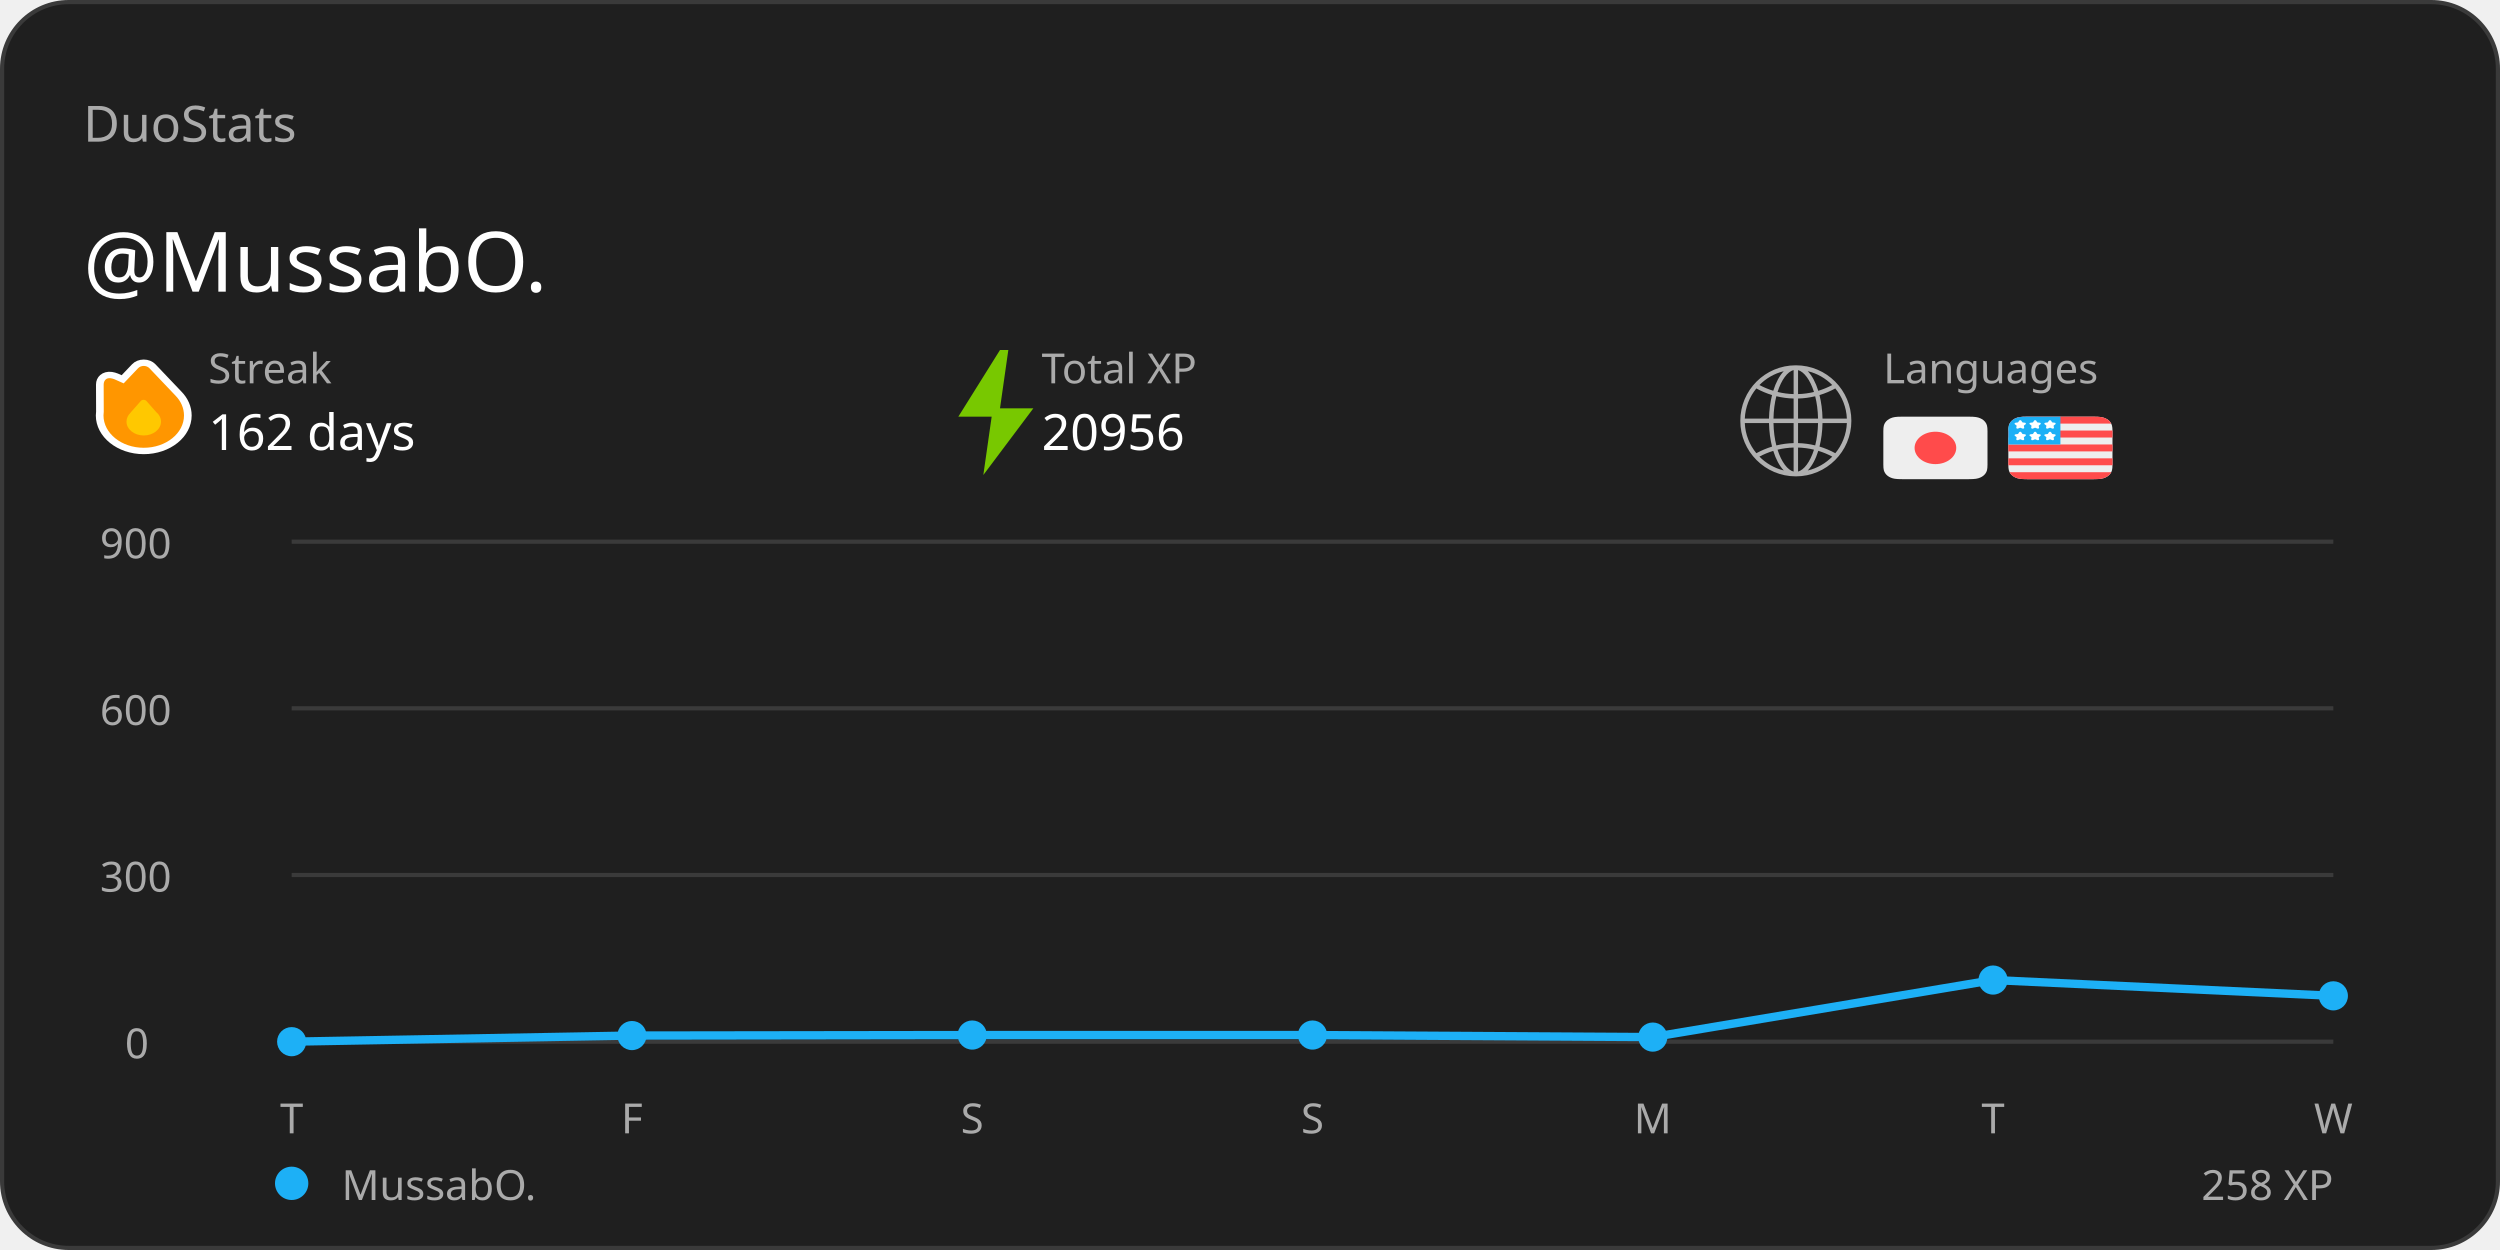
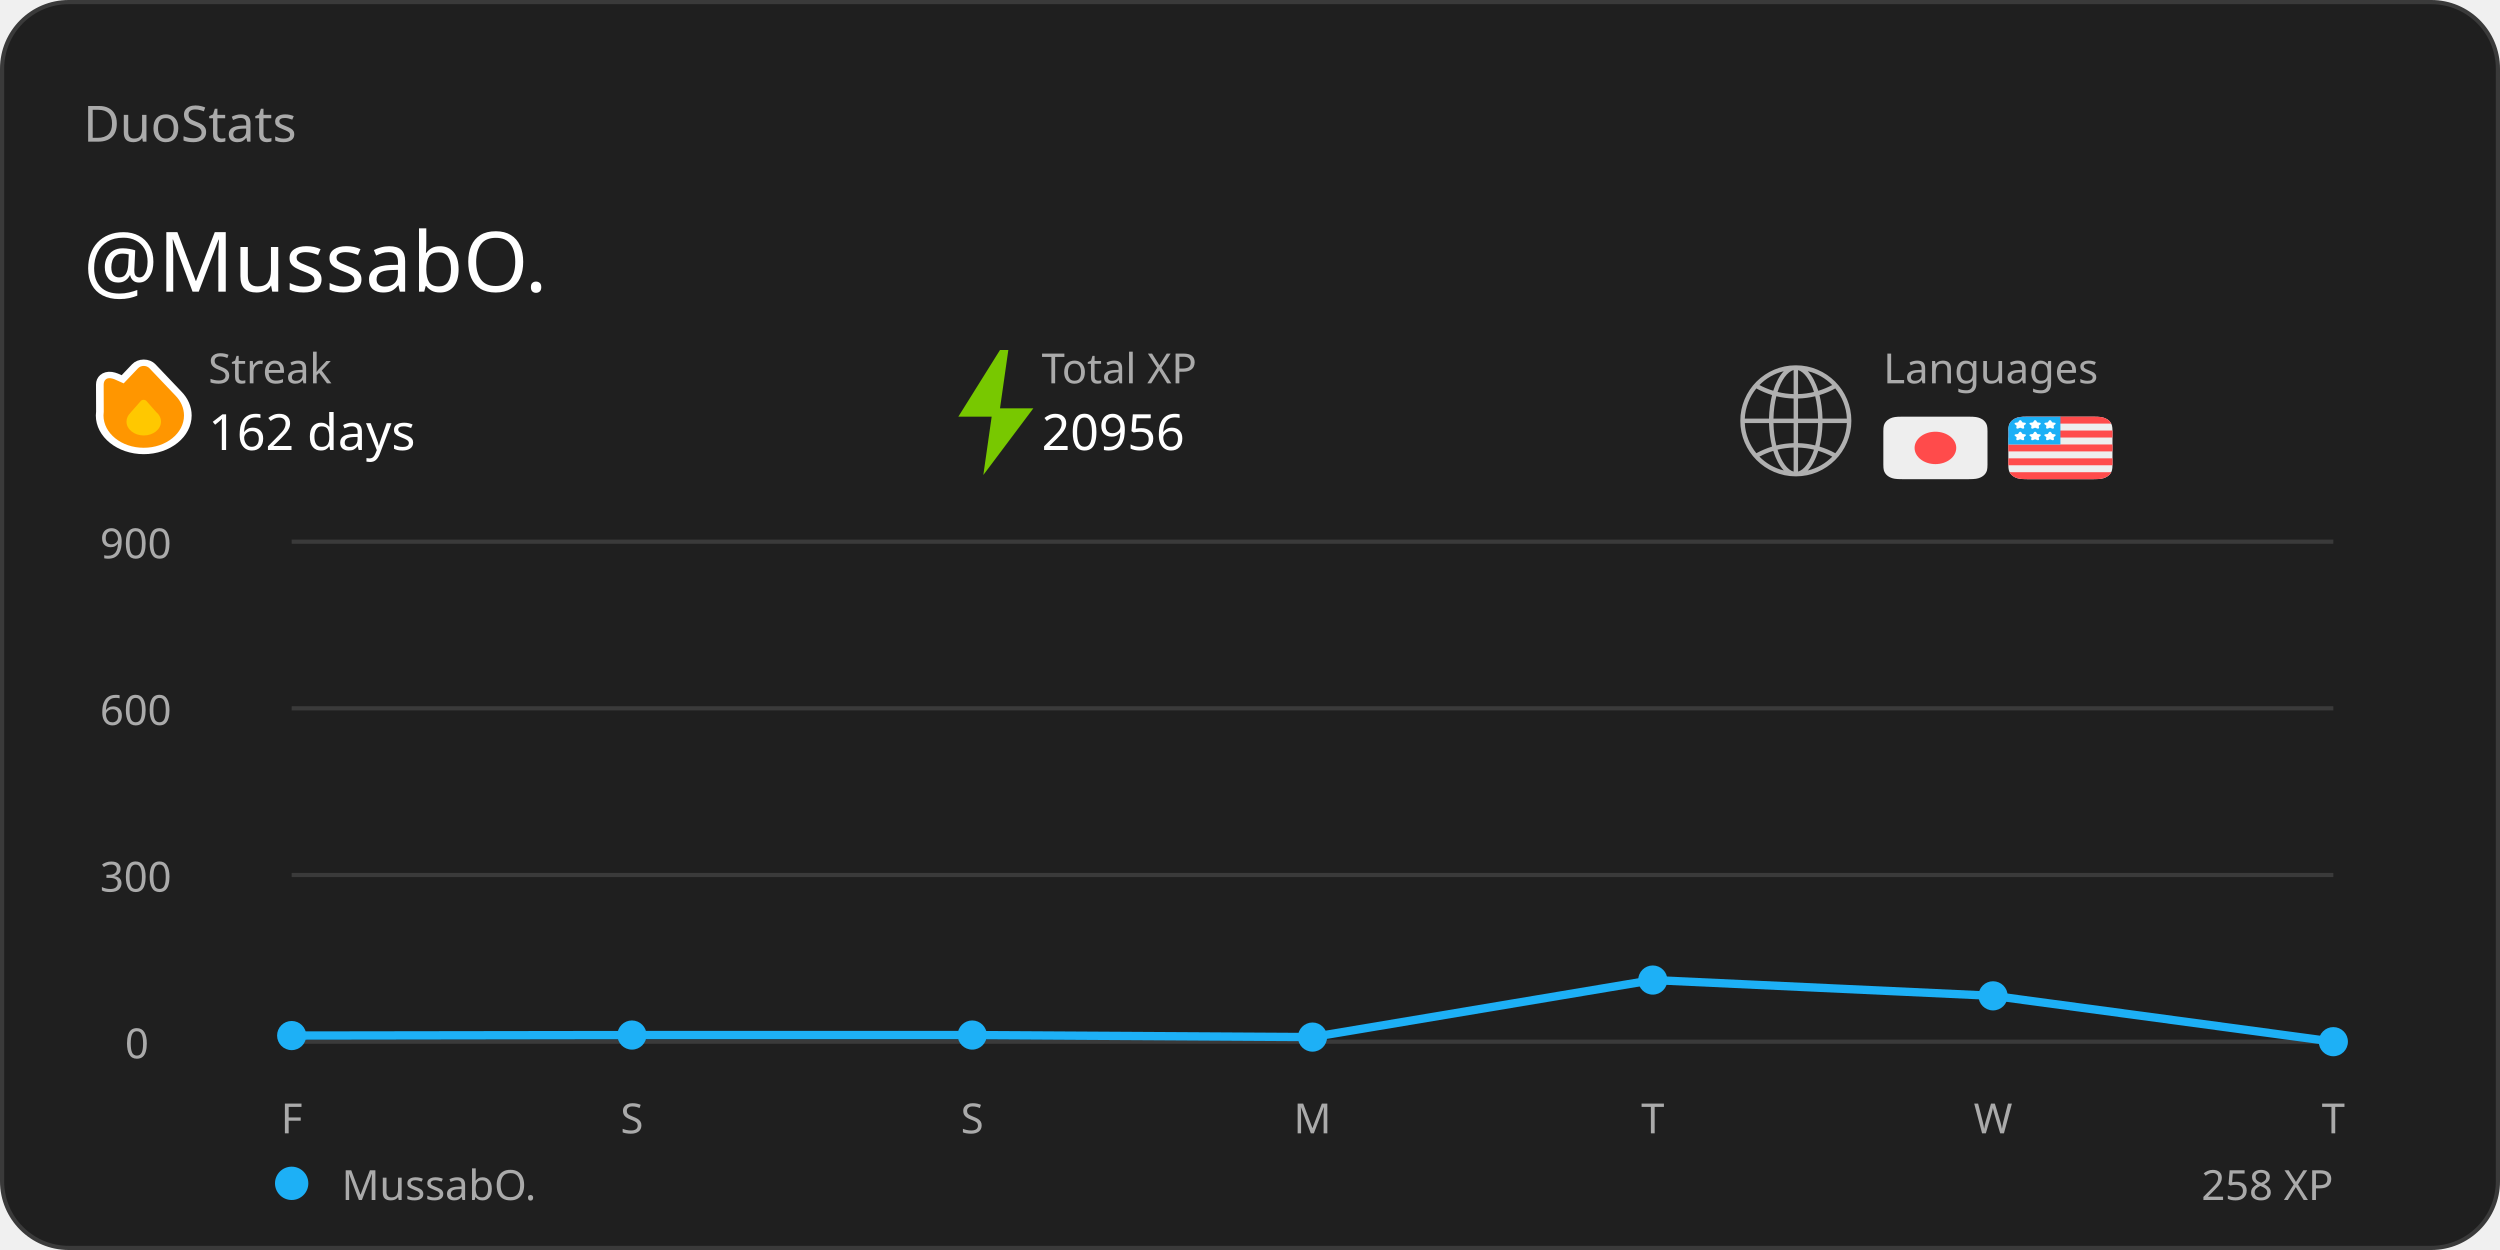
<svg xmlns="http://www.w3.org/2000/svg" width="600" height="300" viewBox="0 0 600 300">
  <rect x="0.5" y="0.5" width="599" height="299" rx="16" fill="#1F1F1F" stroke="#3A3A3A" />
  <text x="20" y="34" fill="#AAAAAA" font-size="12" font-family="DIN Round Pro, system-ui, sans-serif">DuoStats</text>
  <text x="20" y="70" fill="#FFFFFF" font-size="20" font-family="DIN Round Pro, system-ui, sans-serif">@MussabO.</text>
  <g transform="translate(23, 86) scale(0.92, 0.7666667)">
    <g id="Page-1" stroke="none" stroke-width="1" fill="none" fill-rule="evenodd">
      <g id="streak" transform="translate(1, 1)" fill-rule="nonzero">
        <g id="Group" fill="#FF9600" stroke="#FFFFFF" stroke-width="2">
          <path d="M0.068,15.675 L0.044,7.216 C0.039,5.334 1.25,3.942 3.056,4.246 C3.413,4.306 3.998,4.491 4.306,4.656 L5.997,5.561 L9.247,1.464 C9.793,0.776 10.622,0.376 11.5,0.376 C12.378,0.376 13.207,0.776 13.753,1.464 L20.523,10 C22.123,11.939 22.999,14.375 23,16.889 C23,23.034 17.843,28 11.5,28 C5.157,28 0,23.034 0,16.889 C0,16.481 0.023,16.076 0.068,15.675 Z" id="Path" />
        </g>
        <g id="Group" transform="translate(7, 11)" fill="#FFC800">
          <path d="M1.012,5.077 C1.026,5.04 1.046,5.005 1.069,4.973 L3.719,1.364 C3.893,1.127 4.17,0.987 4.464,0.987 C4.758,0.987 5.035,1.127 5.209,1.364 L7.732,4.8 C8.541,5.595 8.998,6.681 9,7.815 C9,10.208 6.985,12.148 4.5,12.148 C2.015,12.148 0,10.208 0,7.815 C0,6.776 0.38,5.823 1.012,5.077 L1.012,5.077 Z" id="Path" />
        </g>
      </g>
    </g>
  </g>
  <text x="50" y="92" fill="#AAAAAA" font-size="10" font-family="DIN Round Pro, system-ui, sans-serif">Streak</text>
  <text x="50" y="108" fill="#FFFFFF" font-size="12" font-family="DIN Round Pro, system-ui, sans-serif">162 days</text>
  <path d="M240 84 230 100h8l-2 14 12-16h-8l2-14z" fill="#78C800" />
  <text x="250" y="92" fill="#AAAAAA" font-size="10" font-family="DIN Round Pro, system-ui, sans-serif">Total XP</text>
  <text x="250" y="108" fill="#FFFFFF" font-size="12" font-family="DIN Round Pro, system-ui, sans-serif">20956</text>
  <g transform="translate(415, 85) scale(1.0, 1.0)">
    <g id="SVGRepo_bgCarrier" stroke-width="0" />
    <g id="SVGRepo_tracerCarrier" stroke-linecap="round" stroke-linejoin="round" />
    <g id="SVGRepo_iconCarrier">
      <g id="icomoon-ignore"> </g>
      <path d="M16 2.672c-0.004 0-0.007 0-0.011 0-0.002 0-0.003 0-0.005 0-0.005 0-0.010 0.001-0.016 0.001-7.347 0.017-13.296 5.977-13.296 13.327 0 7.348 5.949 13.309 13.296 13.327 0.005 0 0.010 0.001 0.016 0.001 0.002 0 0.004 0 0.005 0 0.004 0 0.008 0 0.011 0 7.36 0 13.328-5.968 13.328-13.328s-5.968-13.328-13.328-13.328zM16.533 10.648c1.413-0.039 2.788-0.225 4.112-0.548 0.399 1.571 0.647 3.382 0.686 5.367h-4.798v-4.819zM16.533 9.582v-5.759c1.437 0.398 2.893 2.314 3.821 5.252-1.231 0.297-2.509 0.47-3.821 0.507zM15.467 3.81v5.772c-1.323-0.037-2.611-0.213-3.852-0.515 0.936-2.956 2.405-4.879 3.852-5.256zM15.467 10.647v4.82h-4.831c0.039-1.988 0.287-3.801 0.687-5.373 1.334 0.326 2.72 0.515 4.144 0.553zM9.563 15.467h-5.811c0.118-2.741 1.139-5.252 2.773-7.241 1.187 0.654 2.446 1.189 3.766 1.589-0.431 1.7-0.689 3.617-0.728 5.652zM9.563 16.533c0.039 2.034 0.297 3.951 0.728 5.651-1.319 0.401-2.579 0.936-3.766 1.59-1.635-1.989-2.656-4.5-2.773-7.241h5.811zM10.636 16.533h4.831v4.814c-1.424 0.038-2.81 0.228-4.145 0.555-0.399-1.571-0.647-3.383-0.686-5.369zM15.467 22.412v5.778c-1.448-0.378-2.919-2.303-3.854-5.263 1.241-0.302 2.53-0.478 3.854-0.515zM16.533 28.178v-5.765c1.313 0.038 2.591 0.211 3.822 0.508-0.928 2.941-2.384 4.86-3.822 5.257zM16.533 21.347v-4.814h4.798c-0.039 1.983-0.286 3.791-0.684 5.361-1.325-0.323-2.7-0.51-4.113-0.548zM22.404 16.533h5.845c-0.118 2.741-1.138 5.251-2.773 7.24-1.197-0.658-2.467-1.197-3.797-1.599 0.43-1.698 0.687-3.611 0.726-5.64zM22.404 15.467c-0.039-2.033-0.297-3.946-0.727-5.646 1.33-0.402 2.599-0.94 3.795-1.598 1.636 1.989 2.658 4.501 2.776 7.244h-5.845zM24.738 7.409c-1.061 0.564-2.18 1.031-3.35 1.385-0.623-2.005-1.498-3.642-2.533-4.717 2.27 0.545 4.297 1.719 5.883 3.332zM13.103 4.087c-1.029 1.073-1.9 2.702-2.521 4.697-1.158-0.353-2.268-0.815-3.319-1.375 1.575-1.602 3.587-2.774 5.84-3.322zM7.259 24.587c1.052-0.561 2.163-1.024 3.322-1.377 0.621 1.997 1.492 3.629 2.522 4.702-2.255-0.549-4.268-1.721-5.844-3.326zM18.855 27.922c1.036-1.075 1.911-2.712 2.535-4.721 1.17 0.355 2.29 0.82 3.351 1.387-1.586 1.614-3.614 2.791-5.886 3.334z" fill="#b0b0b0"> </path>
    </g>
  </g>
  <text x="452" y="92" fill="#AAAAAA" font-size="10" font-family="DIN Round Pro, system-ui, sans-serif">Languages</text>
  <g transform="translate(452, 100) scale(0.3571429, 0.2777778)">
    <g clip-path="url(#clip0_129_1008)">
      <path fill-rule="evenodd" clip-rule="evenodd" d="M12.563 0H57.437C61.805 0 63.389 0.455 64.987 1.309C66.584 2.163 67.837 3.416 68.691 5.013C69.545 6.61 70 8.195 70 12.563V41.437C70 45.805 69.545 47.389 68.691 48.986C67.837 50.584 66.584 51.837 64.987 52.691C63.389 53.545 61.805 54 57.437 54H12.563C8.195 54 6.61 53.545 5.013 52.691C3.416 51.837 2.163 50.584 1.309 48.986C0.455 47.389 0 45.805 0 41.437V12.563C0 8.195 0.455 6.61 1.309 5.013C2.163 3.416 3.416 2.163 5.013 1.309C6.61 0.455 8.195 0 12.563 0Z" fill="#EEEEEE" />
      <path d="M35 41C42.732 41 49 34.732 49 27C49 19.268 42.732 13 35 13C27.268 13 21 19.268 21 27C21 34.732 27.268 41 35 41Z" fill="#FF4B4B" />
    </g>
    <defs>
      <clipPath id="clip0_129_1008">
        <rect width="70" height="54" fill="white" />
      </clipPath>
    </defs>
  </g>
  <g transform="translate(482, 100) scale(0.3571429, 0.2777778)">
    <g clip-path="url(#clip0_129_593)">
      <path fill-rule="evenodd" clip-rule="evenodd" d="M12.563 0H57.437C61.805 0 63.389 0.455 64.987 1.309C66.584 2.163 67.837 3.416 68.691 5.013C69.545 6.61 70 8.195 70 12.563V41.437C70 45.805 69.545 47.389 68.691 48.986C67.837 50.584 66.584 51.837 64.987 52.691C63.389 53.545 61.805 54 57.437 54H12.563C8.195 54 6.61 53.545 5.013 52.691C3.416 51.837 2.163 50.584 1.309 48.986C0.455 47.389 0 45.805 0 41.437V12.563C0 8.195 0.455 6.61 1.309 5.013C2.163 3.416 3.416 2.163 5.013 1.309C6.61 0.455 8.195 0 12.563 0Z" fill="#EEEEEE" />
      <path fill-rule="evenodd" clip-rule="evenodd" d="M12.563 0H57.437C61.805 0 63.389 0.455 64.987 1.309C66.584 2.163 67.837 3.416 68.691 5.013C68.863 5.335 69.019 5.656 69.158 6H0.842C0.981 5.656 1.137 5.335 1.309 5.013C2.163 3.416 3.416 2.163 5.013 1.309C6.61 0.455 8.195 0 12.563 0Z" fill="#FF4B4B" />
      <path fill-rule="evenodd" clip-rule="evenodd" d="M69.997 12C69.999 12.182 70 12.37 70 12.563V18H0V12.563C0 12.37 0.001 12.182 0.003 12H69.997Z" fill="#FF4B4B" />
      <path fill-rule="evenodd" clip-rule="evenodd" d="M70 24V30H0V24H70Z" fill="#FF4B4B" />
      <path fill-rule="evenodd" clip-rule="evenodd" d="M70 41.437C70 41.63 69.999 41.818 69.997 42H0.003C0.001 41.818 0 41.63 0 41.437V36H70V41.437Z" fill="#FF4B4B" />
      <path fill-rule="evenodd" clip-rule="evenodd" d="M69.158 48C69.019 48.344 68.863 48.665 68.691 48.986C67.837 50.584 66.584 51.837 64.987 52.691C63.389 53.545 61.805 54 57.437 54H12.563C8.195 54 6.61 53.545 5.013 52.691C3.416 51.837 2.163 50.584 1.309 48.986C1.137 48.665 0.981 48.344 0.842 48H69.158Z" fill="#FF4B4B" />
      <path fill-rule="evenodd" clip-rule="evenodd" d="M12.563 0H35V24H0V12.563C0 8.195 0.455 6.61 1.309 5.013C2.163 3.416 3.416 2.163 5.013 1.309C6.61 0.455 8.195 0 12.563 0Z" fill="#1CB0F6" />
      <path d="M27.806 9.602L26.531 10.273C26.13 10.483 25.635 10.329 25.424 9.929C25.341 9.769 25.312 9.586 25.342 9.409L25.586 7.988C25.609 7.853 25.564 7.715 25.466 7.62L24.434 6.614C24.11 6.298 24.103 5.779 24.419 5.455C24.545 5.326 24.71 5.242 24.888 5.216L26.314 5.009C26.45 4.989 26.567 4.904 26.628 4.781L27.266 3.489C27.466 3.083 27.957 2.916 28.363 3.117C28.525 3.196 28.655 3.327 28.735 3.489L29.373 4.781C29.434 4.904 29.551 4.989 29.687 5.009L31.113 5.216C31.561 5.281 31.871 5.697 31.806 6.145C31.78 6.323 31.696 6.488 31.567 6.614L30.535 7.62C30.437 7.715 30.392 7.853 30.415 7.988L30.659 9.409C30.735 9.855 30.436 10.278 29.99 10.355C29.812 10.385 29.629 10.356 29.47 10.273L28.194 9.602C28.073 9.538 27.928 9.538 27.806 9.602Z" fill="white" />
      <path d="M27.806 19.602L26.531 20.273C26.13 20.483 25.635 20.329 25.424 19.929C25.341 19.769 25.312 19.587 25.342 19.409L25.586 17.988C25.609 17.853 25.564 17.715 25.466 17.62L24.434 16.614C24.11 16.298 24.103 15.779 24.419 15.455C24.545 15.326 24.71 15.242 24.888 15.216L26.314 15.009C26.45 14.989 26.567 14.904 26.628 14.781L27.266 13.489C27.466 13.083 27.957 12.916 28.363 13.117C28.525 13.196 28.655 13.327 28.735 13.489L29.373 14.781C29.434 14.904 29.551 14.989 29.687 15.009L31.113 15.216C31.561 15.281 31.871 15.697 31.806 16.145C31.78 16.323 31.696 16.488 31.567 16.614L30.535 17.62C30.437 17.715 30.392 17.853 30.415 17.988L30.659 19.409C30.735 19.855 30.436 20.278 29.99 20.355C29.812 20.385 29.629 20.356 29.47 20.273L28.194 19.602C28.073 19.538 27.928 19.538 27.806 19.602Z" fill="white" />
      <path d="M17.806 9.602L16.531 10.273C16.13 10.483 15.635 10.329 15.425 9.929C15.341 9.769 15.312 9.586 15.342 9.409L15.586 7.988C15.609 7.853 15.564 7.715 15.466 7.62L14.434 6.614C14.11 6.298 14.103 5.779 14.419 5.455C14.545 5.326 14.71 5.242 14.888 5.216L16.314 5.009C16.45 4.989 16.567 4.904 16.628 4.781L17.266 3.489C17.466 3.083 17.957 2.916 18.363 3.117C18.525 3.196 18.655 3.327 18.735 3.489L19.373 4.781C19.434 4.904 19.551 4.989 19.687 5.009L21.113 5.216C21.561 5.281 21.871 5.697 21.806 6.145C21.78 6.323 21.696 6.488 21.567 6.614L20.535 7.62C20.437 7.715 20.392 7.853 20.415 7.988L20.659 9.409C20.735 9.855 20.436 10.278 19.99 10.355C19.812 10.385 19.629 10.356 19.47 10.273L18.194 9.602C18.073 9.538 17.928 9.538 17.806 9.602Z" fill="white" />
      <path d="M17.806 19.602L16.531 20.273C16.13 20.483 15.635 20.329 15.425 19.929C15.341 19.769 15.312 19.587 15.342 19.409L15.586 17.988C15.609 17.853 15.564 17.715 15.466 17.62L14.434 16.614C14.11 16.298 14.103 15.779 14.419 15.455C14.545 15.326 14.71 15.242 14.888 15.216L16.314 15.009C16.45 14.989 16.567 14.904 16.628 14.781L17.266 13.489C17.466 13.083 17.957 12.916 18.363 13.117C18.525 13.196 18.655 13.327 18.735 13.489L19.373 14.781C19.434 14.904 19.551 14.989 19.687 15.009L21.113 15.216C21.561 15.281 21.871 15.697 21.806 16.145C21.78 16.323 21.696 16.488 21.567 16.614L20.535 17.62C20.437 17.715 20.392 17.853 20.415 17.988L20.659 19.409C20.735 19.855 20.436 20.278 19.99 20.355C19.812 20.385 19.629 20.356 19.47 20.273L18.194 19.602C18.073 19.538 17.928 19.538 17.806 19.602Z" fill="white" />
      <path d="M7.807 9.602L6.531 10.273C6.13 10.483 5.635 10.329 5.424 9.929C5.341 9.769 5.312 9.586 5.342 9.409L5.586 7.988C5.609 7.853 5.564 7.715 5.466 7.62L4.434 6.614C4.11 6.298 4.103 5.779 4.419 5.455C4.545 5.326 4.71 5.242 4.888 5.216L6.314 5.009C6.45 4.989 6.567 4.904 6.628 4.781L7.266 3.489C7.466 3.083 7.957 2.916 8.363 3.117C8.525 3.196 8.655 3.327 8.735 3.489L9.373 4.781C9.434 4.904 9.551 4.989 9.687 5.009L11.113 5.216C11.561 5.281 11.871 5.697 11.806 6.145C11.78 6.323 11.696 6.488 11.567 6.614L10.535 7.62C10.437 7.715 10.392 7.853 10.415 7.988L10.659 9.409C10.735 9.855 10.436 10.278 9.99 10.355C9.812 10.385 9.629 10.356 9.47 10.273L8.194 9.602C8.073 9.538 7.928 9.538 7.807 9.602Z" fill="white" />
      <path d="M7.807 19.602L6.531 20.273C6.13 20.483 5.635 20.329 5.424 19.929C5.341 19.769 5.312 19.587 5.342 19.409L5.586 17.988C5.609 17.853 5.564 17.715 5.466 17.62L4.434 16.614C4.11 16.298 4.103 15.779 4.419 15.455C4.545 15.326 4.71 15.242 4.888 15.216L6.314 15.009C6.45 14.989 6.567 14.904 6.628 14.781L7.266 13.489C7.466 13.083 7.957 12.916 8.363 13.117C8.525 13.196 8.655 13.327 8.735 13.489L9.373 14.781C9.434 14.904 9.551 14.989 9.687 15.009L11.113 15.216C11.561 15.281 11.871 15.697 11.806 16.145C11.78 16.323 11.696 16.488 11.567 16.614L10.535 17.62C10.437 17.715 10.392 17.853 10.415 17.988L10.659 19.409C10.735 19.855 10.436 20.278 9.99 20.355C9.812 20.385 9.629 20.356 9.47 20.273L8.194 19.602C8.073 19.538 7.928 19.538 7.807 19.602Z" fill="white" />
    </g>
    <defs>
      <clipPath id="clip0_129_593">
        <rect width="70" height="54" fill="white" />
      </clipPath>
    </defs>
  </g>
  <g stroke="#3A3A3A" stroke-width="1">
    <line x1="70" y1="250" x2="560" y2="250" />
    <line x1="70" y1="210" x2="560" y2="210" />
    <line x1="70" y1="170" x2="560" y2="170" />
    <line x1="70" y1="130" x2="560" y2="130" />
  </g>
  <g fill="#AAAAAA" font-size="10" font-family="DIN Round Pro, system-ui, sans-serif">
    <text x="30" y="254">0</text>
    <text x="24" y="214">300</text>
    <text x="24" y="174">600</text>
    <text x="24" y="134">900</text>
  </g>
-   <polyline points="70.0,250.0 151.667,248.533 233.333,248.411 315.0,248.411 396.667,248.9 478.333,235.211 560.0,239.0" fill="none" stroke="#1DB0F6" stroke-width="2" stroke-linecap="round" stroke-linejoin="round" />
-   <circle cx="70.0" cy="250.0" r="3.5" fill="#1DB0F6" />
-   <circle cx="151.667" cy="248.533" r="3.5" fill="#1DB0F6" />
+   <polyline points="70.0,248.533 151.667,248.411 233.333,248.411 315.0,248.9 396.667,235.211 478.333,239.0 560.0,250.0" fill="none" stroke="#1DB0F6" stroke-width="2" stroke-linecap="round" stroke-linejoin="round" />
+   <circle cx="70.0" cy="248.533" r="3.5" fill="#1DB0F6" />
+   <circle cx="151.667" cy="248.411" r="3.5" fill="#1DB0F6" />
  <circle cx="233.333" cy="248.411" r="3.5" fill="#1DB0F6" />
-   <circle cx="315.0" cy="248.411" r="3.5" fill="#1DB0F6" />
-   <circle cx="396.667" cy="248.9" r="3.5" fill="#1DB0F6" />
-   <circle cx="478.333" cy="235.211" r="3.5" fill="#1DB0F6" />
-   <circle cx="560.0" cy="239.0" r="3.5" fill="#1DB0F6" />
-   <text x="70.0" y="272" fill="#AAAAAA" font-size="10" text-anchor="middle" font-family="DIN Round Pro, system-ui, sans-serif">T</text>
-   <text x="151.667" y="272" fill="#AAAAAA" font-size="10" text-anchor="middle" font-family="DIN Round Pro, system-ui, sans-serif">F</text>
+   <circle cx="315.0" cy="248.9" r="3.5" fill="#1DB0F6" />
+   <circle cx="396.667" cy="235.211" r="3.5" fill="#1DB0F6" />
+   <circle cx="478.333" cy="239.0" r="3.5" fill="#1DB0F6" />
+   <circle cx="560.0" cy="250.0" r="3.5" fill="#1DB0F6" />
+   <text x="70.0" y="272" fill="#AAAAAA" font-size="10" text-anchor="middle" font-family="DIN Round Pro, system-ui, sans-serif">F</text>
+   <text x="151.667" y="272" fill="#AAAAAA" font-size="10" text-anchor="middle" font-family="DIN Round Pro, system-ui, sans-serif">S</text>
  <text x="233.333" y="272" fill="#AAAAAA" font-size="10" text-anchor="middle" font-family="DIN Round Pro, system-ui, sans-serif">S</text>
-   <text x="315.0" y="272" fill="#AAAAAA" font-size="10" text-anchor="middle" font-family="DIN Round Pro, system-ui, sans-serif">S</text>
-   <text x="396.667" y="272" fill="#AAAAAA" font-size="10" text-anchor="middle" font-family="DIN Round Pro, system-ui, sans-serif">M</text>
-   <text x="478.333" y="272" fill="#AAAAAA" font-size="10" text-anchor="middle" font-family="DIN Round Pro, system-ui, sans-serif">T</text>
-   <text x="560.0" y="272" fill="#AAAAAA" font-size="10" text-anchor="middle" font-family="DIN Round Pro, system-ui, sans-serif">W</text>
+   <text x="315.0" y="272" fill="#AAAAAA" font-size="10" text-anchor="middle" font-family="DIN Round Pro, system-ui, sans-serif">M</text>
+   <text x="396.667" y="272" fill="#AAAAAA" font-size="10" text-anchor="middle" font-family="DIN Round Pro, system-ui, sans-serif">T</text>
+   <text x="478.333" y="272" fill="#AAAAAA" font-size="10" text-anchor="middle" font-family="DIN Round Pro, system-ui, sans-serif">W</text>
+   <text x="560.0" y="272" fill="#AAAAAA" font-size="10" text-anchor="middle" font-family="DIN Round Pro, system-ui, sans-serif">T</text>
  <circle cx="70" cy="284" r="4" fill="#1DB0F6" />
  <text x="82" y="288" fill="#AAAAAA" font-size="10" font-family="DIN Round Pro, system-ui, sans-serif">MussabO.</text>
  <text x="560" y="288" fill="#AAAAAA" font-size="10" text-anchor="end" font-family="DIN Round Pro, system-ui, sans-serif">258 XP</text>
</svg>
